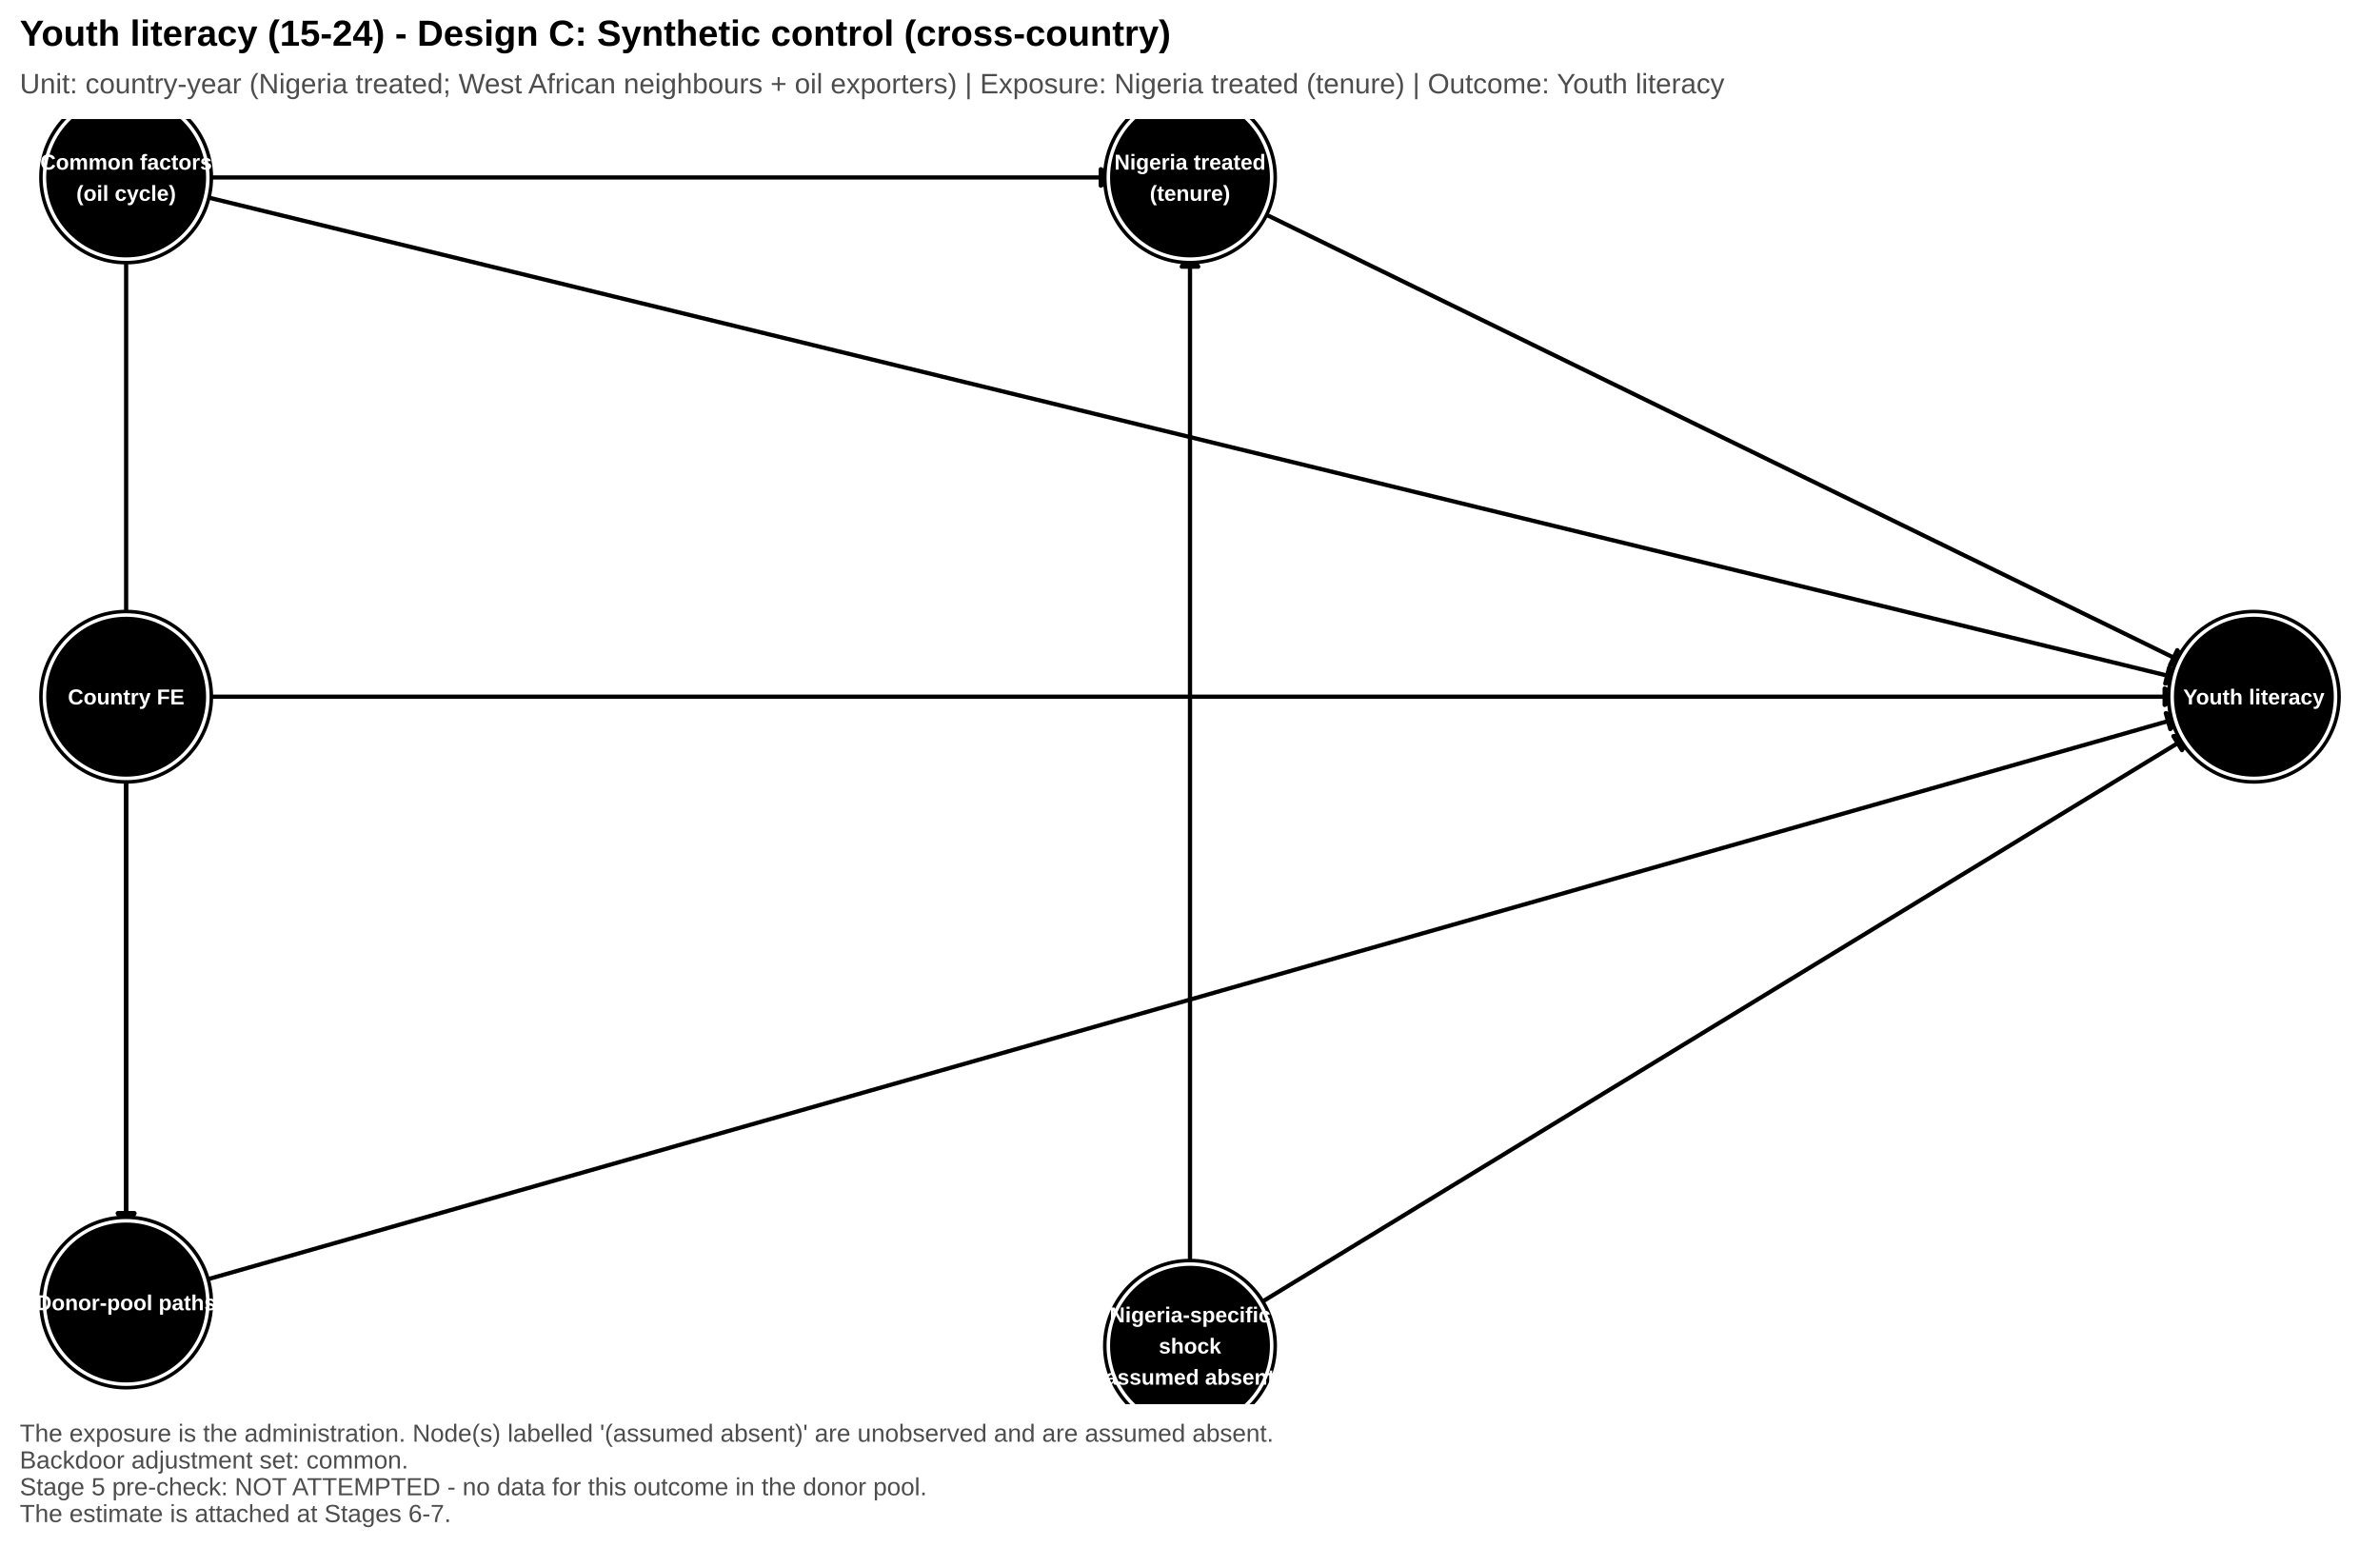
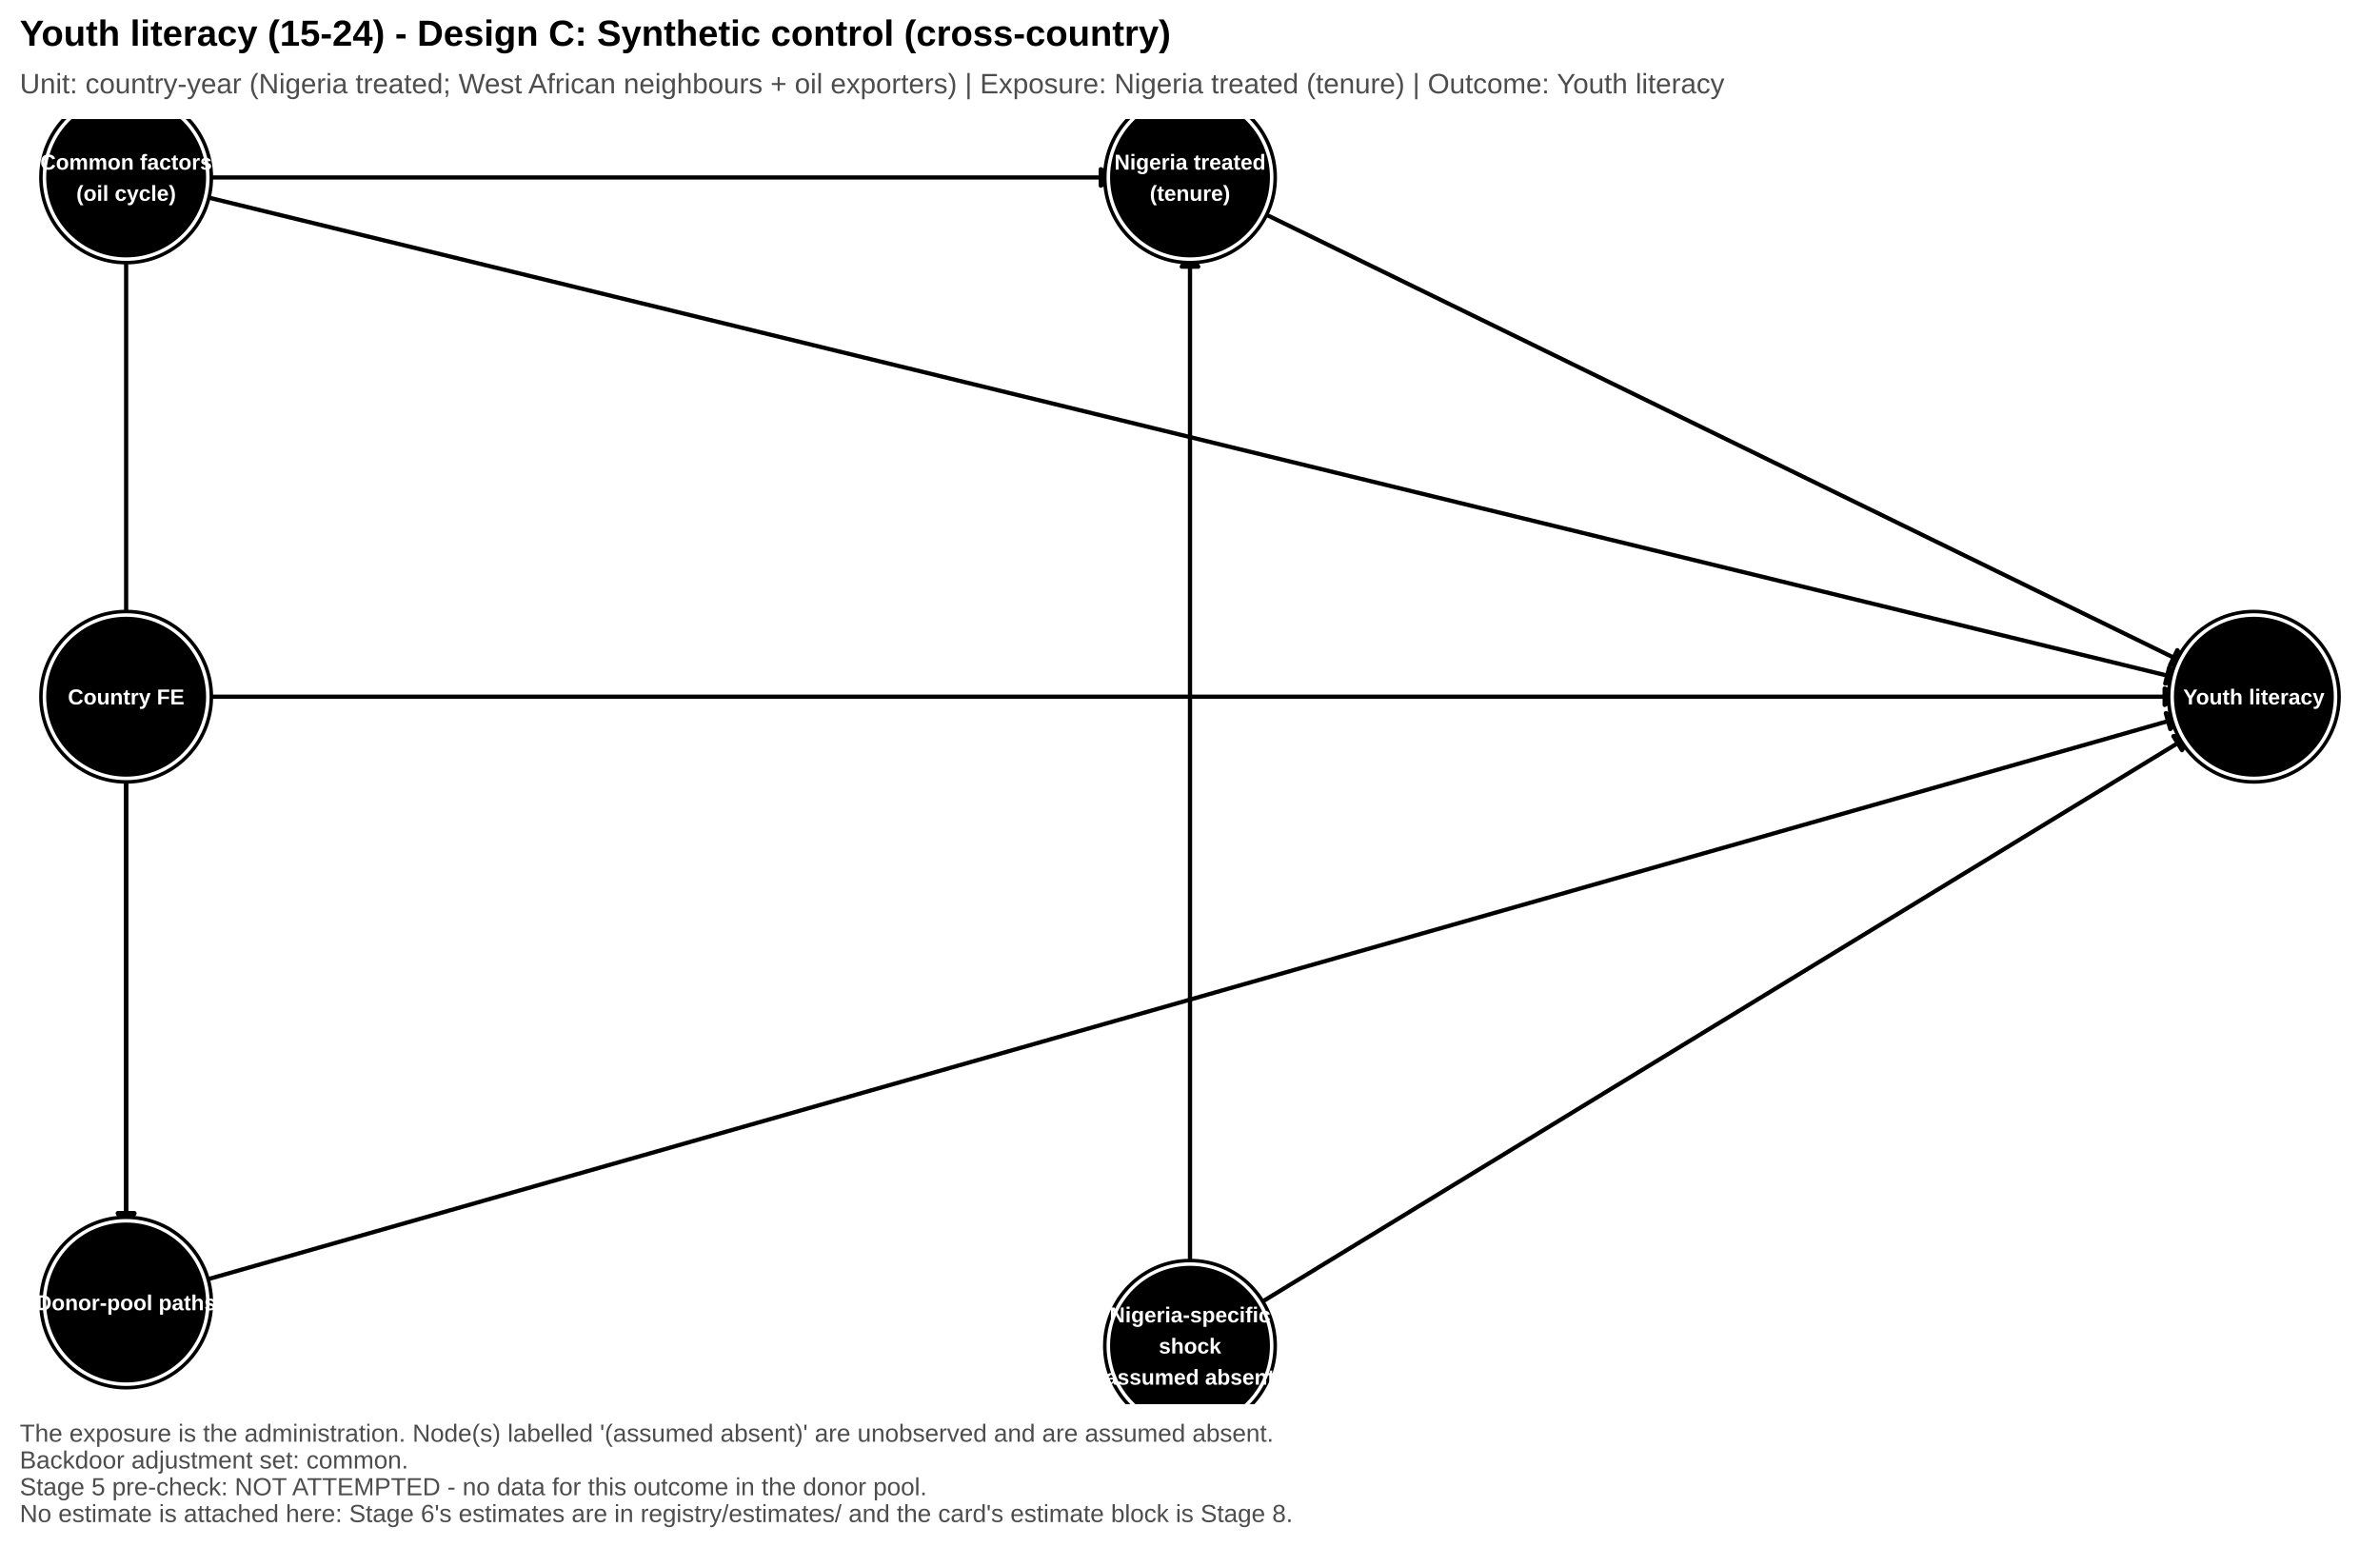
<svg xmlns="http://www.w3.org/2000/svg" width="720.00pt" height="468.00pt" viewBox="0 0 720.00 468.00">
  <g class="svglite">
    <defs>
      <style type="text/css">
    .svglite line, .svglite polyline, .svglite polygon, .svglite path, .svglite rect, .svglite circle {
      fill: none;
      stroke: #000000;
      stroke-linecap: round;
      stroke-linejoin: round;
      stroke-miterlimit: 10.00;
    }
    .svglite text {
      white-space: pre;
    }
    .svglite g.glyphgroup path {
      fill: inherit;
      stroke: none;
    }
  </style>
    </defs>
    <rect width="100%" height="100%" style="stroke: none; fill: #FFFFFF;" />
    <defs>
      <clipPath id="cpMC4wMHw3MjAuMDB8MC4wMHw0NjguMDA=">
        <rect x="0.00" y="0.00" width="720.00" height="468.00" />
      </clipPath>
    </defs>
    <g clip-path="url(#cpMC4wMHw3MjAuMDB8MC4wMHw0NjguMDA=)">
      <rect x="0.00" y="-0" width="720.00" height="468.00" style="stroke-width: 1.16; stroke: none; fill: #FFFFFF;" />
    </g>
    <defs>
      <clipPath id="cpNS45OHw3MTQuMDJ8MzYuMDF8NDI0Ljgw">
        <rect x="5.98" y="36.01" width="708.04" height="388.78" />
      </clipPath>
    </defs>
    <g clip-path="url(#cpNS45OHw3MTQuMDJ8MzYuMDF8NDI0Ljgw)">
      <polyline points="60.19,59.06 64.17,60.03 70.67,61.62 77.17,63.20 83.67,64.79 90.18,66.38 96.68,67.96 103.18,69.55 109.68,71.14 116.18,72.72 122.68,74.31 129.19,75.90 135.69,77.48 142.19,79.07 148.69,80.66 155.19,82.24 161.70,83.83 168.20,85.42 174.70,87.01 181.20,88.59 187.70,90.18 194.20,91.77 200.71,93.35 207.21,94.94 213.71,96.53 220.21,98.11 226.71,99.70 233.22,101.29 239.72,102.87 246.22,104.46 252.72,106.05 259.22,107.63 265.72,109.22 272.23,110.81 278.73,112.39 285.23,113.98 291.73,115.57 298.23,117.15 304.73,118.74 311.24,120.33 317.74,121.91 324.24,123.50 330.74,125.09 337.24,126.67 343.75,128.26 350.25,129.85 356.75,131.43 363.25,133.02 369.75,134.61 376.25,136.19 382.76,137.78 389.26,139.37 395.76,140.95 402.26,142.54 408.76,144.13 415.27,145.71 421.77,147.30 428.27,148.89 434.77,150.47 441.27,152.06 447.77,153.65 454.28,155.23 460.78,156.82 467.28,158.41 473.78,159.99 480.28,161.58 486.78,163.17 493.29,164.75 499.79,166.34 506.29,167.93 512.79,169.51 519.29,171.10 525.80,172.69 532.30,174.27 538.80,175.86 545.30,177.45 551.80,179.03 558.30,180.62 564.81,182.21 571.31,183.79 577.81,185.38 584.31,186.97 590.81,188.55 597.32,190.14 603.82,191.73 610.32,193.31 616.82,194.90 623.32,196.49 629.82,198.08 636.33,199.66 642.83,201.25 649.33,202.84 655.83,204.42 659.81,205.39 " style="stroke-width: 1.28; stroke-linecap: butt;" />
      <polygon points="655.03,206.79 659.81,205.39 656.21,201.95 " style="stroke-width: 1.28; stroke-linecap: butt; fill: #000000;" />
      <polyline points="38.16,76.36 38.16,77.75 38.16,81.19 38.16,84.62 38.16,88.06 38.16,91.50 38.16,94.94 38.16,98.38 38.16,101.81 38.16,105.25 38.16,108.69 38.16,112.13 38.16,115.57 38.16,119.00 38.16,122.44 38.16,125.88 38.16,129.32 38.16,132.76 38.16,136.19 38.16,139.63 38.16,143.07 38.16,146.51 38.16,149.94 38.16,153.38 38.16,156.82 38.16,160.26 38.16,163.70 38.16,167.13 38.16,170.57 38.16,174.01 38.16,177.45 38.16,180.89 38.16,184.32 38.16,187.76 38.16,191.20 38.16,194.64 38.16,198.08 38.16,201.51 38.16,204.95 38.16,208.39 38.16,211.83 38.16,215.26 38.16,218.70 38.16,222.14 38.16,225.58 38.16,229.02 38.16,232.45 38.16,235.89 38.16,239.33 38.16,242.77 38.16,246.21 38.16,249.64 38.16,253.08 38.16,256.52 38.16,259.96 38.16,263.39 38.16,266.83 38.16,270.27 38.16,273.71 38.16,277.15 38.16,280.58 38.16,284.02 38.16,287.46 38.16,290.90 38.16,294.34 38.16,297.77 38.16,301.21 38.16,304.65 38.16,308.09 38.16,311.53 38.16,314.96 38.16,318.40 38.16,321.84 38.16,325.28 38.16,328.71 38.16,332.15 38.16,335.59 38.16,339.03 38.16,342.47 38.16,345.90 38.16,349.34 38.16,352.78 38.16,356.22 38.16,359.66 38.16,363.09 38.16,366.53 38.16,369.97 38.16,371.36 " style="stroke-width: 1.28; stroke-linecap: butt;" />
      <polygon points="35.67,367.04 38.16,371.36 40.65,367.04 " style="stroke-width: 1.28; stroke-linecap: butt; fill: #000000;" />
      <polyline points="60.84,53.68 60.92,53.68 64.17,53.68 67.42,53.68 70.67,53.68 73.92,53.68 77.17,53.68 80.42,53.68 83.67,53.68 86.92,53.68 90.18,53.68 93.43,53.68 96.68,53.68 99.93,53.68 103.18,53.68 106.43,53.68 109.68,53.68 112.93,53.68 116.18,53.68 119.43,53.68 122.68,53.68 125.94,53.68 129.19,53.68 132.44,53.68 135.69,53.68 138.94,53.68 142.19,53.68 145.44,53.68 148.69,53.68 151.94,53.68 155.19,53.68 158.44,53.68 161.70,53.68 164.95,53.68 168.20,53.68 171.45,53.68 174.70,53.68 177.95,53.68 181.20,53.68 184.45,53.68 187.70,53.68 190.95,53.68 194.20,53.68 197.46,53.68 200.71,53.68 203.96,53.68 207.21,53.68 210.46,53.68 213.71,53.68 216.96,53.68 220.21,53.68 223.46,53.68 226.71,53.68 229.96,53.68 233.22,53.68 236.47,53.68 239.72,53.68 242.97,53.68 246.22,53.68 249.47,53.68 252.72,53.68 255.97,53.68 259.22,53.68 262.47,53.68 265.72,53.68 268.97,53.68 272.23,53.68 275.48,53.68 278.73,53.68 281.98,53.68 285.23,53.68 288.48,53.68 291.73,53.68 294.98,53.68 298.23,53.68 301.48,53.68 304.73,53.68 307.99,53.68 311.24,53.68 314.49,53.68 317.74,53.68 320.99,53.68 324.24,53.68 327.49,53.68 330.74,53.68 333.99,53.68 337.24,53.68 337.32,53.68 " style="stroke-width: 1.28; stroke-linecap: butt;" />
      <polygon points="333.01,56.17 337.32,53.68 333.01,51.19 " style="stroke-width: 1.28; stroke-linecap: butt; fill: #000000;" />
      <polyline points="60.84,210.77 64.17,210.77 70.67,210.77 77.17,210.77 83.67,210.77 90.18,210.77 96.68,210.77 103.18,210.77 109.68,210.77 116.18,210.77 122.68,210.77 129.19,210.77 135.69,210.77 142.19,210.77 148.69,210.77 155.19,210.77 161.70,210.77 168.20,210.77 174.70,210.77 181.20,210.77 187.70,210.77 194.20,210.77 200.71,210.77 207.21,210.77 213.71,210.77 220.21,210.77 226.71,210.77 233.22,210.77 239.72,210.77 246.22,210.77 252.72,210.77 259.22,210.77 265.72,210.77 272.23,210.77 278.73,210.77 285.23,210.77 291.73,210.77 298.23,210.77 304.73,210.77 311.24,210.77 317.74,210.77 324.24,210.77 330.74,210.77 337.24,210.77 343.75,210.77 350.25,210.77 356.75,210.77 363.25,210.77 369.75,210.77 376.25,210.77 382.76,210.77 389.26,210.77 395.76,210.77 402.26,210.77 408.76,210.77 415.27,210.77 421.77,210.77 428.27,210.77 434.77,210.77 441.27,210.77 447.77,210.77 454.28,210.77 460.78,210.77 467.28,210.77 473.78,210.77 480.28,210.77 486.78,210.77 493.29,210.77 499.79,210.77 506.29,210.77 512.79,210.77 519.29,210.77 525.80,210.77 532.30,210.77 538.80,210.77 545.30,210.77 551.80,210.77 558.30,210.77 564.81,210.77 571.31,210.77 577.81,210.77 584.31,210.77 590.81,210.77 597.32,210.77 603.82,210.77 610.32,210.77 616.82,210.77 623.32,210.77 629.82,210.77 636.33,210.77 642.83,210.77 649.33,210.77 655.83,210.77 659.16,210.77 " style="stroke-width: 1.28; stroke-linecap: butt;" />
      <polygon points="654.85,213.26 659.16,210.77 654.85,208.28 " style="stroke-width: 1.28; stroke-linecap: butt; fill: #000000;" />
      <polyline points="38.16,233.45 38.16,234.83 38.16,236.69 38.16,238.54 38.16,240.39 38.16,242.24 38.16,244.09 38.16,245.94 38.16,247.79 38.16,249.64 38.16,251.49 38.16,253.35 38.16,255.20 38.16,257.05 38.16,258.90 38.16,260.75 38.16,262.60 38.16,264.45 38.16,266.30 38.16,268.15 38.16,270.01 38.16,271.86 38.16,273.71 38.16,275.56 38.16,277.41 38.16,279.26 38.16,281.11 38.16,282.96 38.16,284.82 38.16,286.67 38.16,288.52 38.16,290.37 38.16,292.22 38.16,294.07 38.16,295.92 38.16,297.77 38.16,299.62 38.16,301.48 38.16,303.33 38.16,305.18 38.16,307.03 38.16,308.88 38.16,310.73 38.16,312.58 38.16,314.43 38.16,316.29 38.16,318.14 38.16,319.99 38.16,321.84 38.16,323.69 38.16,325.54 38.16,327.39 38.16,329.24 38.16,331.09 38.16,332.95 38.16,334.80 38.16,336.65 38.16,338.50 38.16,340.35 38.16,342.20 38.16,344.05 38.16,345.90 38.16,347.76 38.16,349.61 38.16,351.46 38.16,353.31 38.16,355.16 38.16,357.01 38.16,358.86 38.16,360.71 38.16,362.56 38.16,364.42 38.16,366.27 38.16,368.12 38.16,369.97 38.16,371.36 " style="stroke-width: 1.28; stroke-linecap: butt;" />
      <polygon points="35.67,367.04 38.16,371.36 40.65,367.04 " style="stroke-width: 1.28; stroke-linecap: butt; fill: #000000;" />
      <polyline points="59.97,387.82 64.17,386.63 70.67,384.78 77.17,382.93 83.67,381.08 90.18,379.23 96.68,377.37 103.18,375.52 109.68,373.67 116.18,371.82 122.68,369.97 129.19,368.12 135.69,366.27 142.19,364.42 148.69,362.56 155.19,360.71 161.70,358.86 168.20,357.01 174.70,355.16 181.20,353.31 187.70,351.46 194.20,349.61 200.71,347.76 207.21,345.90 213.71,344.05 220.21,342.20 226.71,340.35 233.22,338.50 239.72,336.65 246.22,334.80 252.72,332.95 259.22,331.09 265.72,329.24 272.23,327.39 278.73,325.54 285.23,323.69 291.73,321.84 298.23,319.99 304.73,318.14 311.24,316.29 317.74,314.43 324.24,312.58 330.74,310.73 337.24,308.88 343.75,307.03 350.25,305.18 356.75,303.33 363.25,301.48 369.75,299.62 376.25,297.77 382.76,295.92 389.26,294.07 395.76,292.22 402.26,290.37 408.76,288.52 415.27,286.67 421.77,284.82 428.27,282.96 434.77,281.11 441.27,279.26 447.77,277.41 454.28,275.56 460.78,273.71 467.28,271.86 473.78,270.01 480.28,268.15 486.78,266.30 493.29,264.45 499.79,262.60 506.29,260.75 512.79,258.90 519.29,257.05 525.80,255.20 532.30,253.35 538.80,251.49 545.30,249.64 551.80,247.79 558.30,245.94 564.81,244.09 571.31,242.24 577.81,240.39 584.31,238.54 590.81,236.69 597.32,234.83 603.82,232.98 610.32,231.13 616.82,229.28 623.32,227.43 629.82,225.58 636.33,223.73 642.83,221.88 649.33,220.02 655.83,218.17 660.03,216.98 " style="stroke-width: 1.28; stroke-linecap: butt;" />
      <polygon points="656.56,220.56 660.03,216.98 655.20,215.76 " style="stroke-width: 1.28; stroke-linecap: butt; fill: #000000;" />
      <polyline points="380.38,63.63 382.76,64.79 386.01,66.38 389.26,67.96 392.51,69.55 395.76,71.14 399.01,72.72 402.26,74.31 405.51,75.90 408.76,77.48 412.01,79.07 415.27,80.66 418.52,82.24 421.77,83.83 425.02,85.42 428.27,87.01 431.52,88.59 434.77,90.18 438.02,91.77 441.27,93.35 444.52,94.94 447.77,96.53 451.03,98.11 454.28,99.70 457.53,101.29 460.78,102.87 464.03,104.46 467.28,106.05 470.53,107.63 473.78,109.22 477.03,110.81 480.28,112.39 483.53,113.98 486.78,115.57 490.04,117.15 493.29,118.74 496.54,120.33 499.79,121.91 503.04,123.50 506.29,125.09 509.54,126.67 512.79,128.26 516.04,129.85 519.29,131.43 522.54,133.02 525.80,134.61 529.05,136.19 532.30,137.78 535.55,139.37 538.80,140.95 542.05,142.54 545.30,144.13 548.55,145.71 551.80,147.30 555.05,148.89 558.30,150.47 561.56,152.06 564.81,153.65 568.06,155.23 571.31,156.82 574.56,158.41 577.81,159.99 581.06,161.58 584.31,163.17 587.56,164.75 590.81,166.34 594.06,167.93 597.32,169.51 600.57,171.10 603.82,172.69 607.07,174.27 610.32,175.86 613.57,177.45 616.82,179.03 620.07,180.62 623.32,182.21 626.57,183.79 629.82,185.38 633.08,186.97 636.33,188.55 639.58,190.14 642.83,191.73 646.08,193.31 649.33,194.90 652.58,196.49 655.83,198.08 659.08,199.66 661.46,200.82 " style="stroke-width: 1.28; stroke-linecap: butt;" />
      <polygon points="656.49,201.17 661.46,200.82 658.67,196.69 " style="stroke-width: 1.28; stroke-linecap: butt; fill: #000000;" />
      <polyline points="379.36,395.31 379.51,395.22 382.76,393.24 386.01,391.26 389.26,389.27 392.51,387.29 395.76,385.31 399.01,383.32 402.26,381.34 405.51,379.36 408.76,377.37 412.01,375.39 415.27,373.41 418.52,371.42 421.77,369.44 425.02,367.46 428.27,365.47 431.52,363.49 434.77,361.51 438.02,359.52 441.27,357.54 444.52,355.56 447.77,353.57 451.03,351.59 454.28,349.61 457.53,347.62 460.78,345.64 464.03,343.66 467.28,341.67 470.53,339.69 473.78,337.71 477.03,335.72 480.28,333.74 483.53,331.76 486.78,329.77 490.04,327.79 493.29,325.81 496.54,323.82 499.79,321.84 503.04,319.86 506.29,317.87 509.54,315.89 512.79,313.91 516.04,311.92 519.29,309.94 522.54,307.96 525.80,305.97 529.05,303.99 532.30,302.00 535.55,300.02 538.80,298.04 542.05,296.05 545.30,294.07 548.55,292.09 551.80,290.10 555.05,288.12 558.30,286.14 561.56,284.15 564.81,282.17 568.06,280.19 571.31,278.20 574.56,276.22 577.81,274.24 581.06,272.25 584.31,270.27 587.56,268.29 590.81,266.30 594.06,264.32 597.32,262.34 600.57,260.35 603.82,258.37 607.07,256.39 610.32,254.40 613.57,252.42 616.82,250.44 620.07,248.45 623.32,246.47 626.57,244.49 629.82,242.50 633.08,240.52 636.33,238.54 639.58,236.55 642.83,234.57 646.08,232.59 649.33,230.60 652.58,228.62 655.83,226.64 659.08,224.65 662.33,222.67 662.48,222.58 " style="stroke-width: 1.28; stroke-linecap: butt;" />
      <polygon points="660.09,226.95 662.48,222.58 657.50,222.70 " style="stroke-width: 1.28; stroke-linecap: butt; fill: #000000;" />
      <polyline points="360.00,384.45 360.00,382.13 360.00,378.56 360.00,374.99 360.00,371.42 360.00,367.85 360.00,364.28 360.00,360.71 360.00,357.14 360.00,353.57 360.00,350.00 360.00,346.43 360.00,342.86 360.00,339.29 360.00,335.72 360.00,332.15 360.00,328.58 360.00,325.01 360.00,321.44 360.00,317.87 360.00,314.30 360.00,310.73 360.00,307.16 360.00,303.59 360.00,300.02 360.00,296.45 360.00,292.88 360.00,289.31 360.00,285.74 360.00,282.17 360.00,278.60 360.00,275.03 360.00,271.46 360.00,267.89 360.00,264.32 360.00,260.75 360.00,257.18 360.00,253.61 360.00,250.04 360.00,246.47 360.00,242.90 360.00,239.33 360.00,235.76 360.00,232.19 360.00,228.62 360.00,225.05 360.00,221.48 360.00,217.91 360.00,214.34 360.00,210.77 360.00,207.20 360.00,203.63 360.00,200.06 360.00,196.49 360.00,192.92 360.00,189.35 360.00,185.78 360.00,182.21 360.00,178.64 360.00,175.07 360.00,171.50 360.00,167.93 360.00,164.36 360.00,160.79 360.00,157.22 360.00,153.65 360.00,150.08 360.00,146.51 360.00,142.94 360.00,139.37 360.00,135.80 360.00,132.23 360.00,128.66 360.00,125.09 360.00,121.52 360.00,117.95 360.00,114.38 360.00,110.81 360.00,107.24 360.00,103.67 360.00,100.10 360.00,96.53 360.00,92.96 360.00,89.39 360.00,85.81 360.00,82.24 360.00,78.67 360.00,76.36 " style="stroke-width: 1.28; stroke-linecap: butt;" />
      <polygon points="362.49,80.68 360.00,76.36 357.51,80.68 " style="stroke-width: 1.28; stroke-linecap: butt; fill: #000000;" />
      <circle cx="681.84" cy="210.77" r="25.96" style="stroke-width: 0.71; fill: #000000;" />
      <circle cx="38.16" cy="53.68" r="25.96" style="stroke-width: 0.71; fill: #000000;" />
      <circle cx="38.16" cy="210.77" r="25.96" style="stroke-width: 0.71; fill: #000000;" />
      <circle cx="38.16" cy="394.03" r="25.96" style="stroke-width: 0.71; fill: #000000;" />
      <circle cx="360.00" cy="53.68" r="25.96" style="stroke-width: 0.71; fill: #000000;" />
      <circle cx="360.00" cy="407.12" r="25.96" style="stroke-width: 0.71; fill: #000000;" />
      <circle cx="681.84" cy="210.77" r="24.89" style="stroke-width: 0.71; stroke: #FFFFFF; fill: #FFFFFF;" />
      <circle cx="38.16" cy="53.68" r="24.89" style="stroke-width: 0.71; stroke: #FFFFFF; fill: #FFFFFF;" />
      <circle cx="38.16" cy="210.77" r="24.89" style="stroke-width: 0.71; stroke: #FFFFFF; fill: #FFFFFF;" />
      <circle cx="38.16" cy="394.03" r="24.89" style="stroke-width: 0.71; stroke: #FFFFFF; fill: #FFFFFF;" />
      <circle cx="360.00" cy="53.68" r="24.89" style="stroke-width: 0.71; stroke: #FFFFFF; fill: #FFFFFF;" />
      <circle cx="360.00" cy="407.12" r="24.89" style="stroke-width: 0.71; stroke: #FFFFFF; fill: #FFFFFF;" />
      <circle cx="681.84" cy="210.77" r="23.83" style="stroke-width: 0.71; fill: #000000;" />
      <circle cx="38.16" cy="53.68" r="23.83" style="stroke-width: 0.71; fill: #000000;" />
      <circle cx="38.16" cy="210.77" r="23.83" style="stroke-width: 0.71; fill: #000000;" />
      <circle cx="38.16" cy="394.03" r="23.83" style="stroke-width: 0.71; fill: #000000;" />
      <circle cx="360.00" cy="53.68" r="23.83" style="stroke-width: 0.71; fill: #000000;" />
      <circle cx="360.00" cy="407.12" r="23.83" style="stroke-width: 0.71; fill: #000000;" />
      <text x="681.84" y="213.11" text-anchor="middle" style="font-size: 6.54px; font-weight: bold;fill: #FFFFFF; font-family: &quot;Arial&quot;;" textLength="42.66px" lengthAdjust="spacingAndGlyphs">Youth literacy</text>
      <text x="38.16" y="51.31" text-anchor="middle" style="font-size: 6.54px; font-weight: bold;fill: #FFFFFF; font-family: &quot;Arial&quot;;" textLength="51.86px" lengthAdjust="spacingAndGlyphs">Common factors</text>
      <text x="38.16" y="60.74" text-anchor="middle" style="font-size: 6.54px; font-weight: bold;fill: #FFFFFF; font-family: &quot;Arial&quot;;" textLength="30.08px" lengthAdjust="spacingAndGlyphs">(oil cycle)</text>
      <text x="38.16" y="213.11" text-anchor="middle" style="font-size: 6.54px; font-weight: bold;fill: #FFFFFF; font-family: &quot;Arial&quot;;" textLength="35.17px" lengthAdjust="spacingAndGlyphs">Country FE</text>
      <text x="38.16" y="396.37" text-anchor="middle" style="font-size: 6.54px; font-weight: bold;fill: #FFFFFF; font-family: &quot;Arial&quot;;" textLength="54.36px" lengthAdjust="spacingAndGlyphs">Donor-pool paths</text>
      <text x="360.00" y="51.31" text-anchor="middle" style="font-size: 6.54px; font-weight: bold;fill: #FFFFFF; font-family: &quot;Arial&quot;;" textLength="45.69px" lengthAdjust="spacingAndGlyphs">Nigeria treated</text>
      <text x="360.00" y="60.74" text-anchor="middle" style="font-size: 6.54px; font-weight: bold;fill: #FFFFFF; font-family: &quot;Arial&quot;;" textLength="24.28px" lengthAdjust="spacingAndGlyphs">(tenure)</text>
      <text x="360.00" y="400.04" text-anchor="middle" style="font-size: 6.54px; font-weight: bold;fill: #FFFFFF; font-family: &quot;Arial&quot;;" textLength="48.58px" lengthAdjust="spacingAndGlyphs">Nigeria-specific</text>
      <text x="360.00" y="409.46" text-anchor="middle" style="font-size: 6.54px; font-weight: bold;fill: #FFFFFF; font-family: &quot;Arial&quot;;" textLength="18.84px" lengthAdjust="spacingAndGlyphs">shock</text>
      <text x="360.00" y="418.89" text-anchor="middle" style="font-size: 6.54px; font-weight: bold;fill: #FFFFFF; font-family: &quot;Arial&quot;;" textLength="55.45px" lengthAdjust="spacingAndGlyphs">(assumed absent)</text>
    </g>
    <g clip-path="url(#cpMC4wMHw3MjAuMDB8MC4wMHw0NjguMDA=)">
      <text x="5.98" y="28.24" style="font-size: 8.50px;fill: #4D4D4D; font-family: &quot;Arial&quot;;" textLength="525.38px" lengthAdjust="spacingAndGlyphs">Unit: country-year (Nigeria treated; West African neighbours + oil exporters)  |  Exposure: Nigeria treated (tenure)  |  Outcome: Youth literacy</text>
      <text x="5.98" y="13.85" style="font-size: 11.00px; font-weight: bold; font-family: &quot;Arial&quot;;" textLength="348.31px" lengthAdjust="spacingAndGlyphs">Youth literacy (15-24) - Design C: Synthetic control (cross-country)</text>
      <text x="5.98" y="436.15" style="font-size: 7.50px;fill: #4D4D4D; font-family: &quot;Arial&quot;;" textLength="379.33px" lengthAdjust="spacingAndGlyphs">The exposure is the administration. Node(s) labelled '(assumed absent)' are unobserved and are assumed absent.</text>
      <text x="5.98" y="444.25" style="font-size: 7.50px;fill: #4D4D4D; font-family: &quot;Arial&quot;;" textLength="117.53px" lengthAdjust="spacingAndGlyphs">Backdoor adjustment set: common.</text>
      <text x="5.98" y="452.35" style="font-size: 7.50px;fill: #4D4D4D; font-family: &quot;Arial&quot;;" textLength="274.34px" lengthAdjust="spacingAndGlyphs">Stage 5 pre-check: NOT ATTEMPTED - no data for this outcome in the donor pool.</text>
-       <text x="5.98" y="460.45" style="font-size: 7.50px;fill: #4D4D4D; font-family: &quot;Arial&quot;;" textLength="130.44px" lengthAdjust="spacingAndGlyphs">The estimate is attached at Stages 6-7.</text>
+       <text x="5.98" y="460.45" style="font-size: 7.50px;fill: #4D4D4D; font-family: &quot;Arial&quot;;" textLength="385.05px" lengthAdjust="spacingAndGlyphs">No estimate is attached here: Stage 6's estimates are in registry/estimates/ and the card's estimate block is Stage 8.</text>
    </g>
  </g>
</svg>
